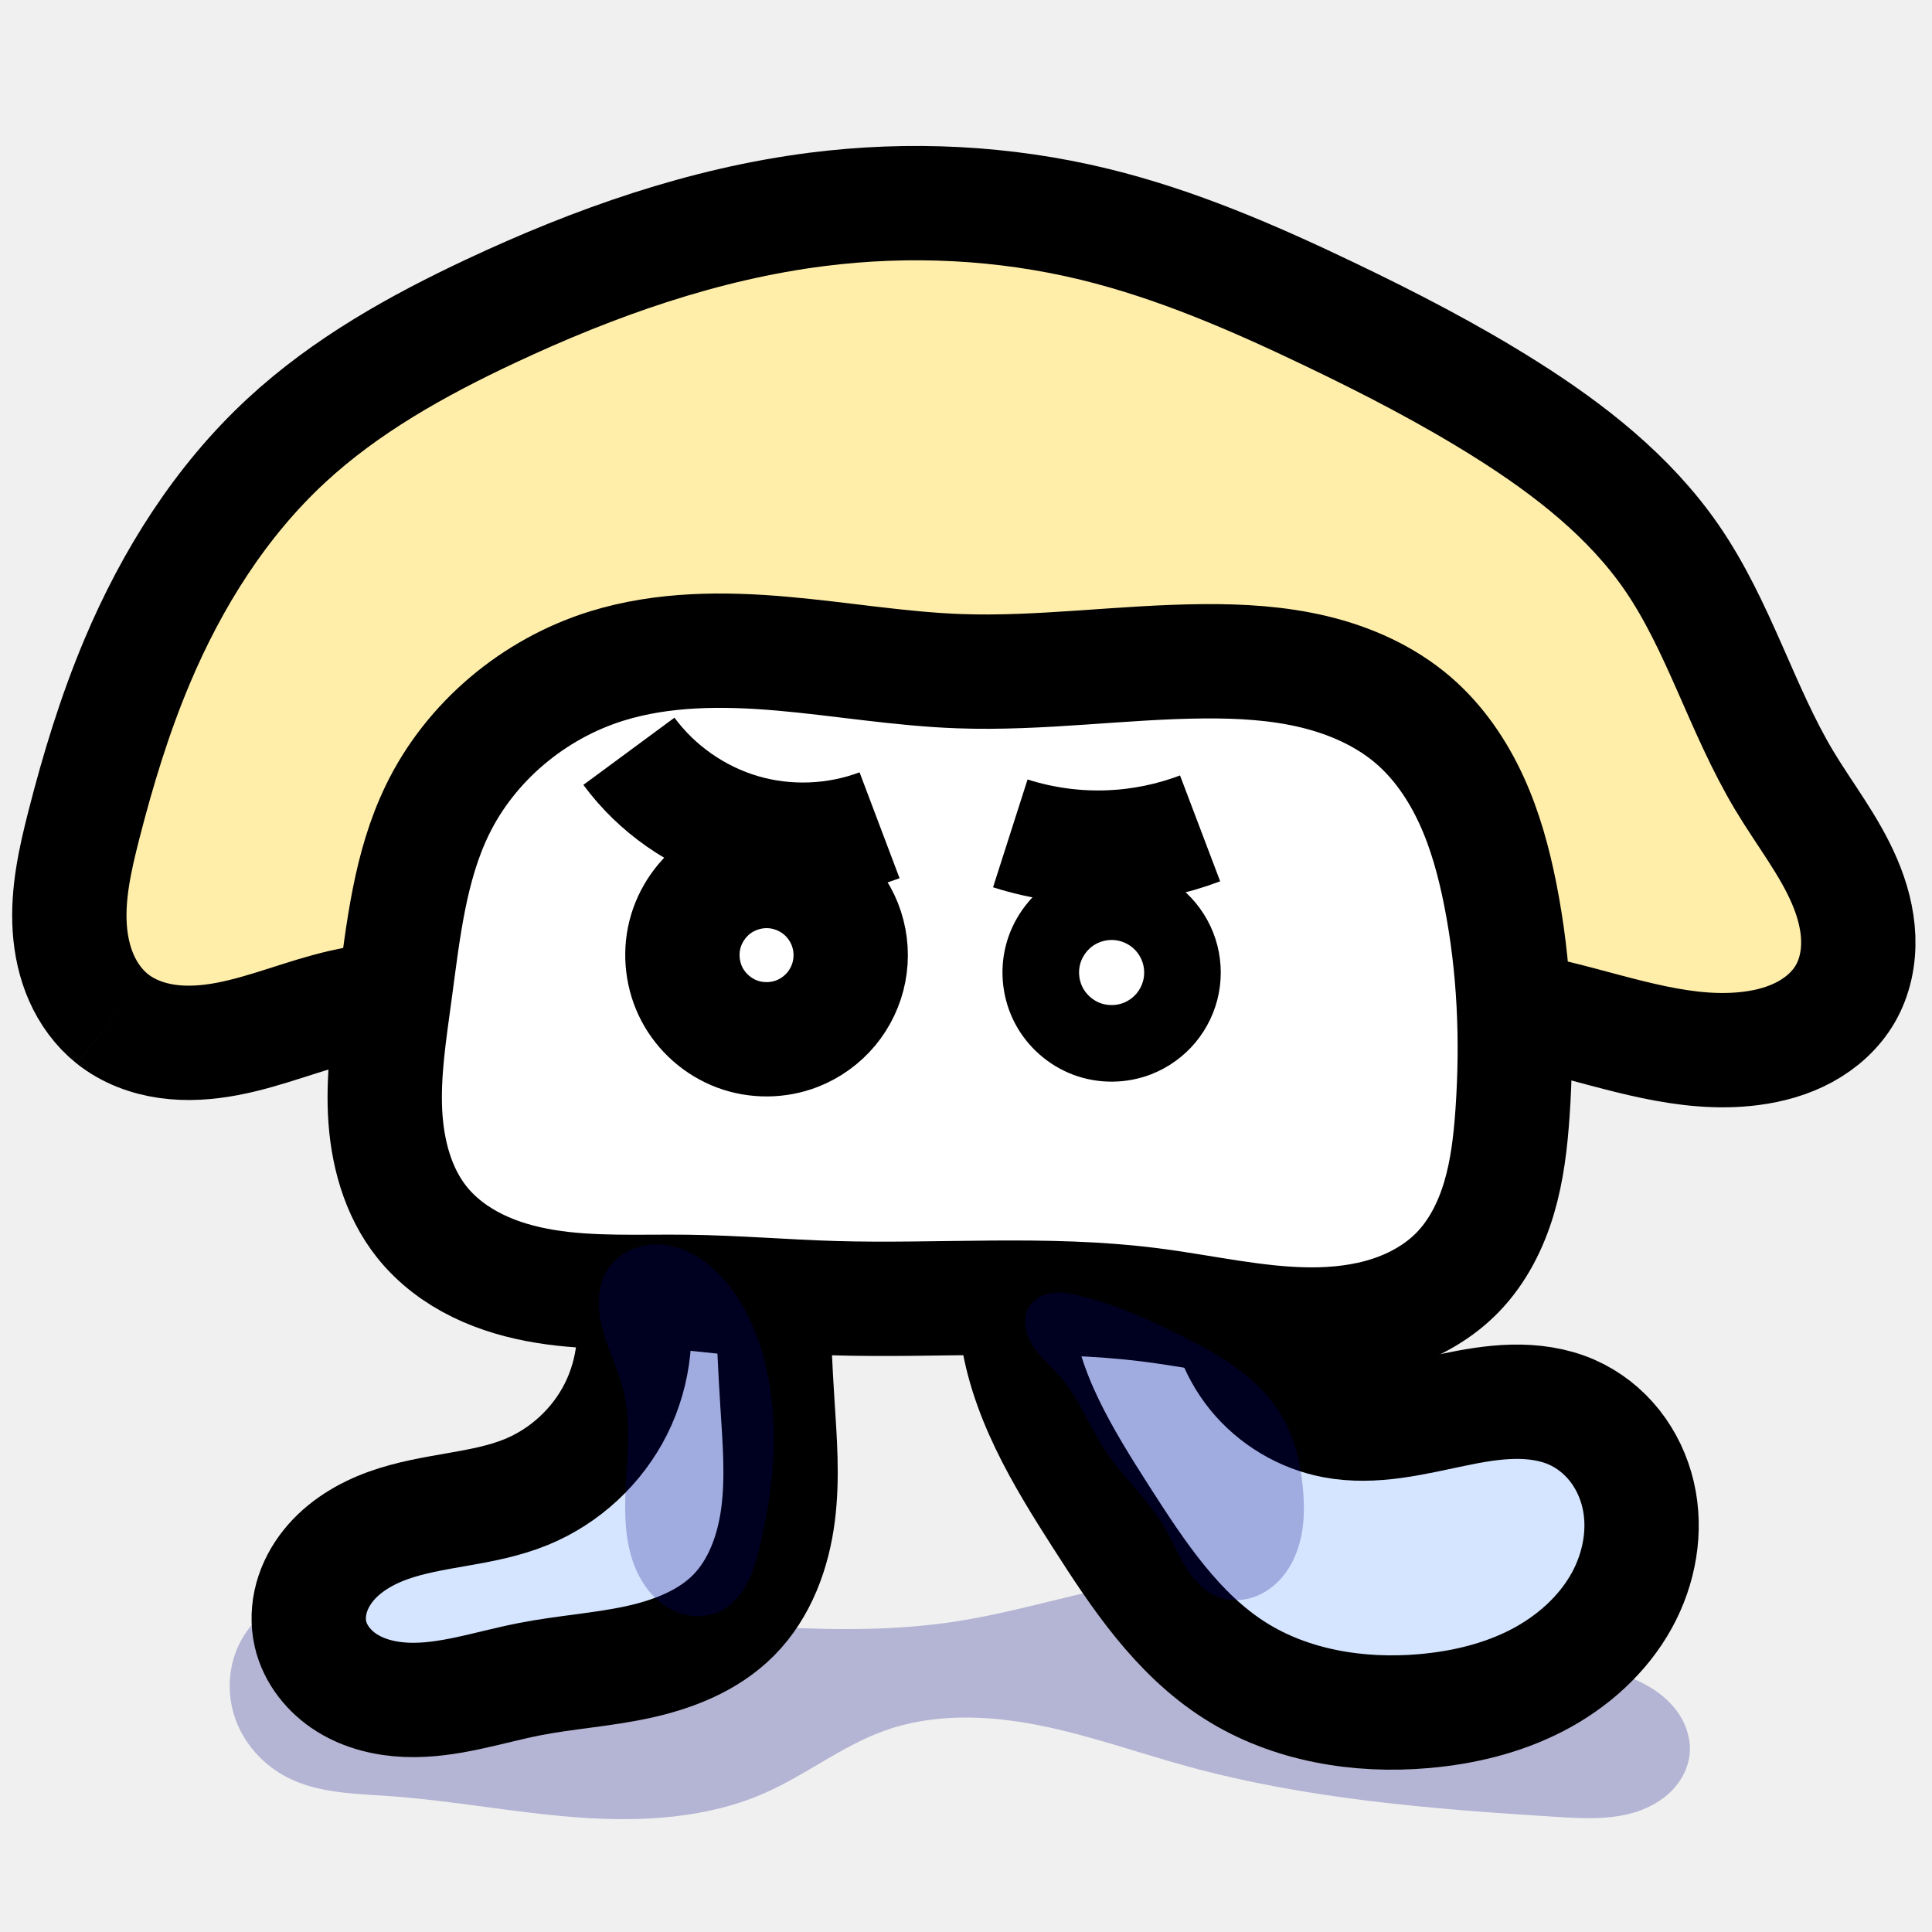
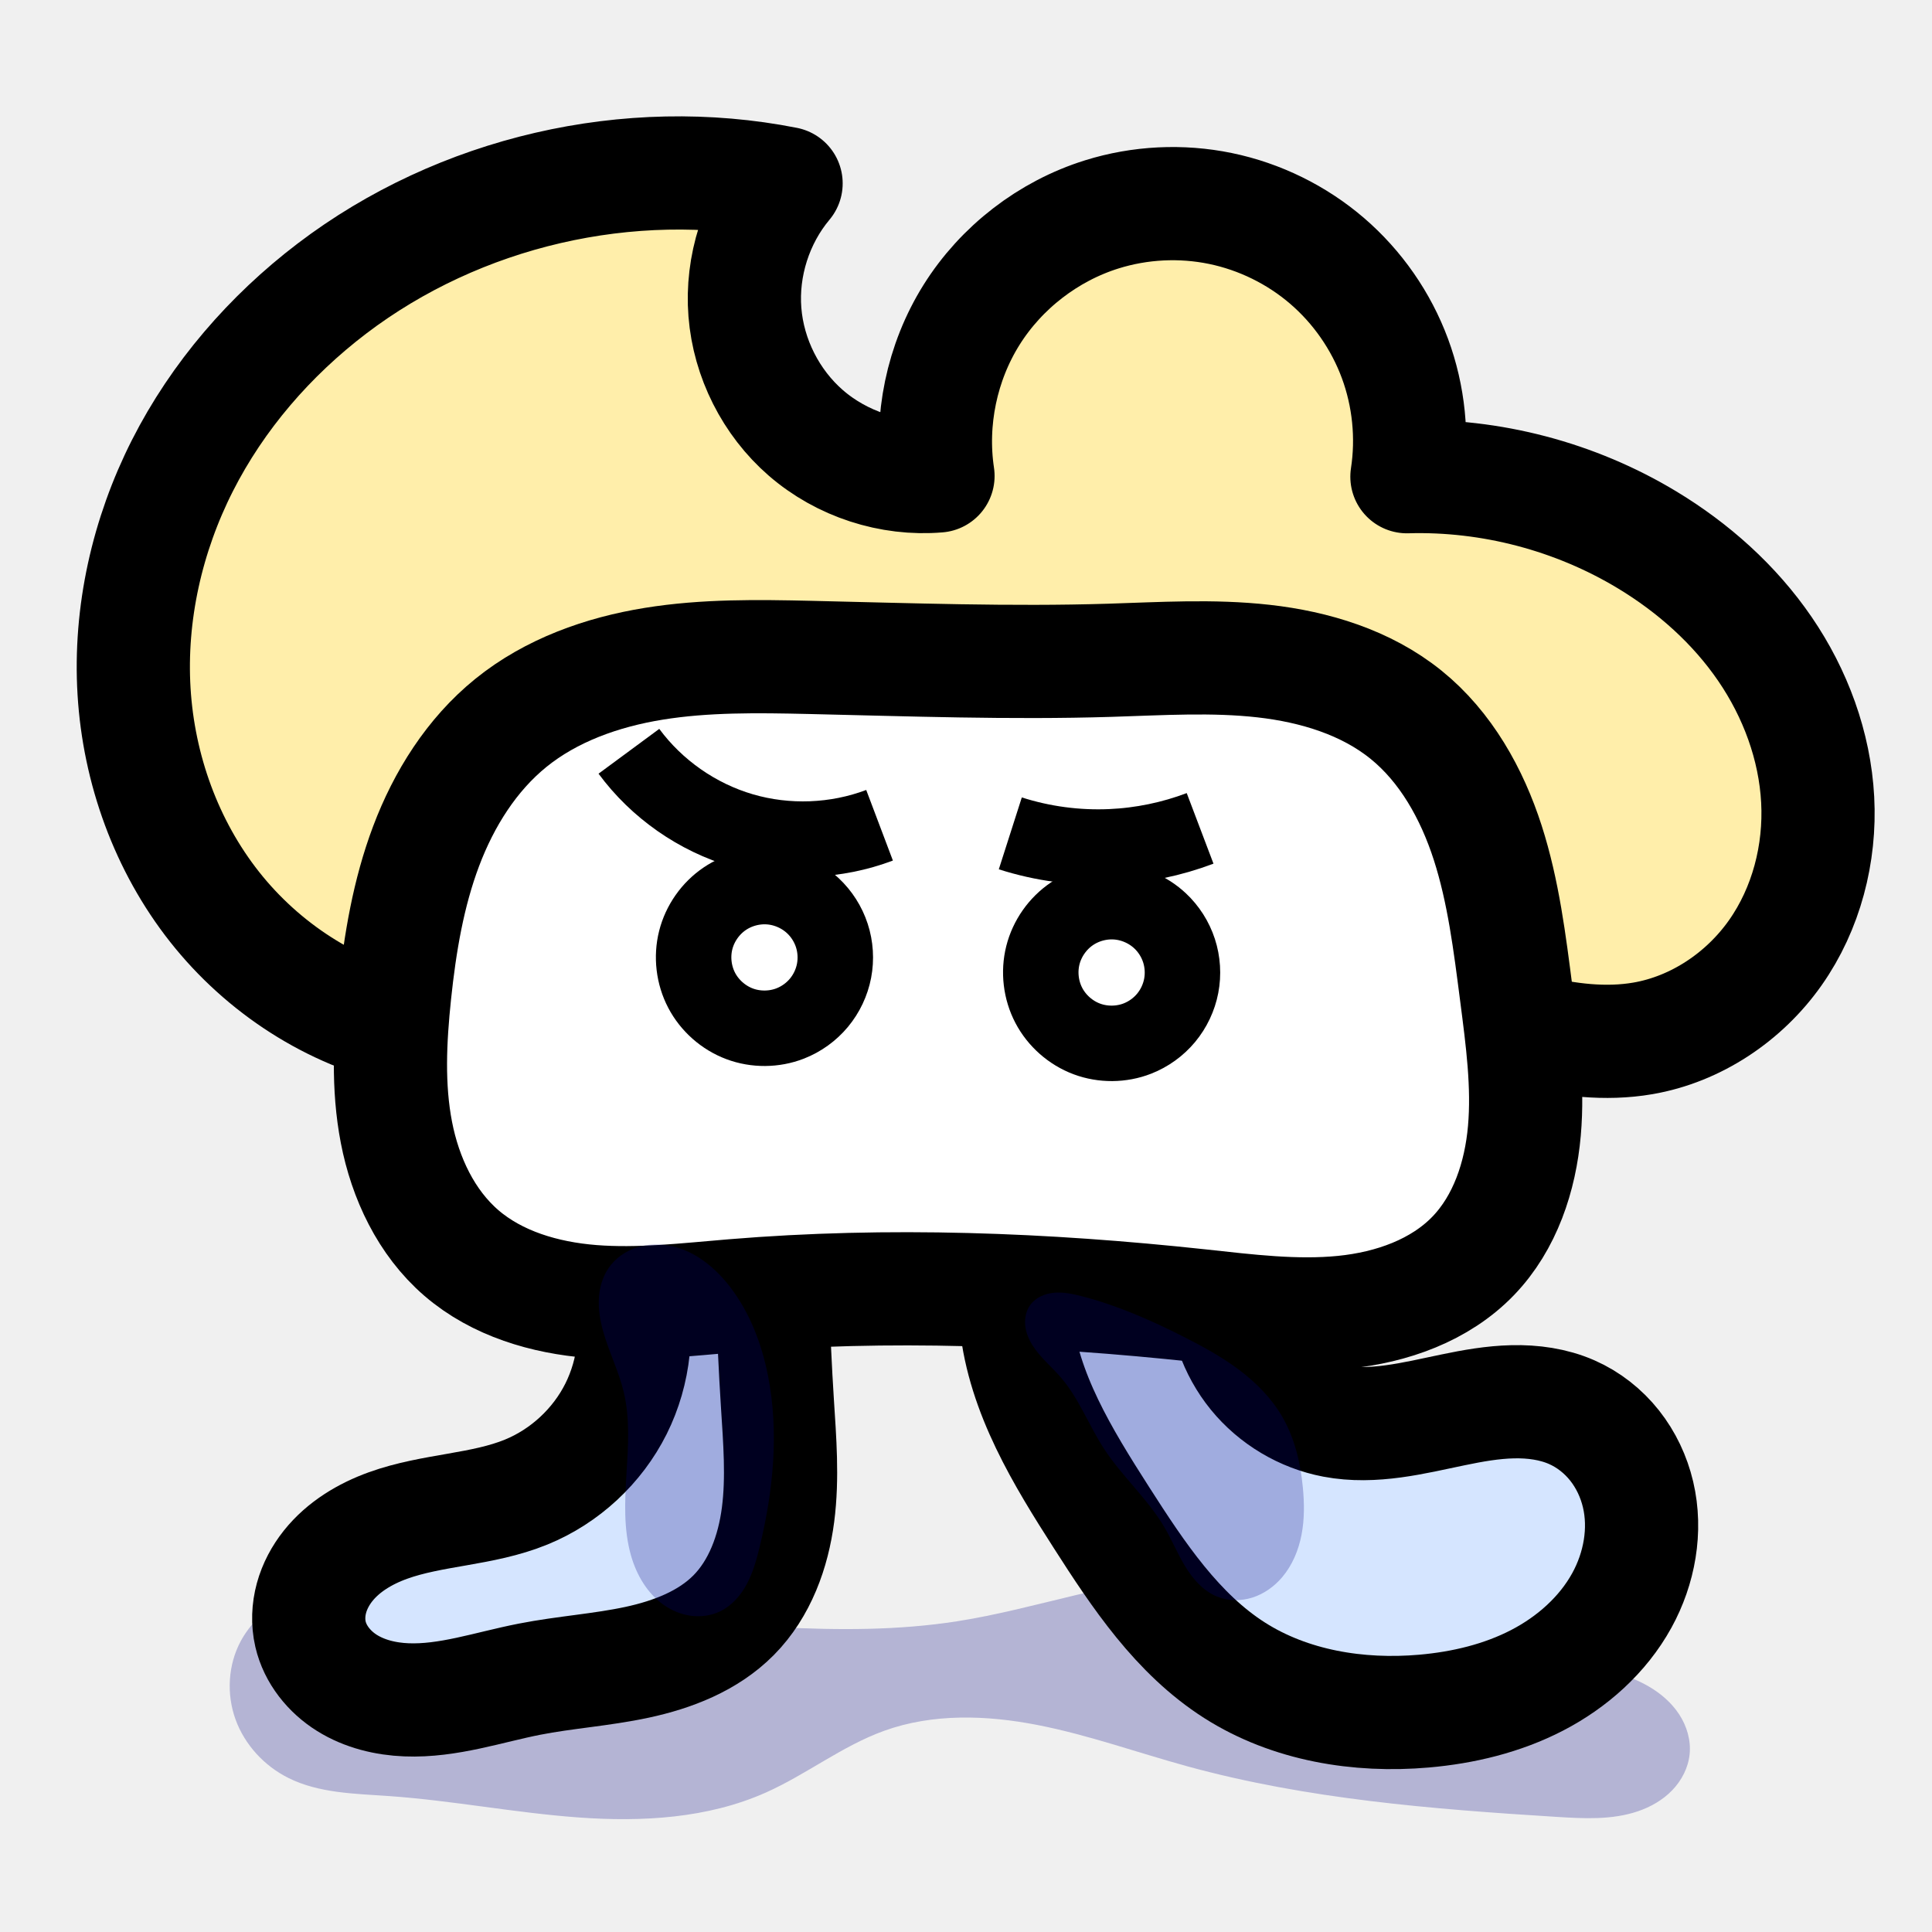
<svg xmlns="http://www.w3.org/2000/svg" width="512" height="512" id="svg2" version="1.1">
  <defs id="defs4">
    </defs>
  <g id="layer1" transform="translate(-136.6086,-227.0079)">
-     <path style="opacity:0.25;fill:#000080;stroke:none" id="path3819" d="m 239.663,702.981 c 16.817,1.181 33.433,4.452 50.247,5.671 16.814,1.219 34.223,0.271 49.624,-6.587 10.8,-4.809 20.284,-12.377 31.407,-16.384 12.92,-4.654 27.189,-4.157 40.666,-1.521 13.477,2.637 26.456,7.319 39.699,10.951 31.79,8.718 64.898,11.335 97.799,13.388 7.22,0.451 14.653,0.85 21.508,-1.463 3.427,-1.156 6.659,-3.003 9.167,-5.61 2.507,-2.607 4.257,-6.002 4.604,-9.602 0.353,-3.655 -0.752,-7.375 -2.753,-10.454 -2.001,-3.079 -4.859,-5.544 -8.027,-7.4 -6.337,-3.712 -13.746,-5.012 -20.905,-6.653 -16.691,-3.824 -32.801,-9.797 -49.216,-14.67 -16.415,-4.873 -33.4,-8.673 -50.508,-7.962 -21.316,0.887 -41.703,8.703 -62.783,11.988 -15.525,2.419 -31.334,2.362 -47.027,1.569 -29.478,-1.491 -58.763,-5.557 -87.926,-10.107 -9.977,-1.557 -20.136,-3.174 -30.124,-1.684 -4.994,0.745 -9.905,2.281 -14.248,4.856 -4.343,2.575 -8.104,6.219 -10.486,10.671 -3.365,6.288 -3.779,14.025 -1.343,20.728 2.436,6.703 7.627,12.307 14.012,15.485 8.128,4.045 17.559,4.154 26.616,4.79" />
-     <path style="fill:#d5e5ff;stroke:#000000;stroke-width:30.3;stroke-linecap:butt;stroke-linejoin:round;stroke-miterlimit:4;stroke-opacity:1;stroke-dasharray:none" id="path3033" d="m 461.121,568.067 c -0.13,8.297 2.754,16.609 7.995,23.042 5.242,6.433 12.8,10.936 20.952,12.485 10.473,1.989 21.179,-0.786 31.616,-2.957 5.218,-1.086 10.494,-2.027 15.823,-2.146 5.329,-0.119 10.742,0.612 15.623,2.754 4.435,1.946 8.347,5.036 11.356,8.831 3.009,3.795 5.117,8.284 6.227,12.998 2.22,9.428 0.365,19.596 -4.31,28.079 -5.033,9.133 -13.176,16.353 -22.435,21.149 -9.259,4.796 -19.603,7.262 -29.992,8.168 -17.341,1.512 -35.458,-1.444 -50.145,-10.788 -15.237,-9.694 -25.578,-25.28 -35.315,-40.489 -10.278,-16.055 -20.664,-32.956 -22.659,-51.914 -0.46,-4.37 -0.46,-8.788 0,-13.158 l 55.263,3.947" />
-     <path style="fill:#d5e5ff;stroke:#000000;stroke-width:30.3;stroke-linecap:butt;stroke-linejoin:round;stroke-miterlimit:4;stroke-opacity:1;stroke-dasharray:none" id="path3031" d="m 303.226,568.067 c 2.798,10.696 1.579,22.393 -3.364,32.283 -4.943,9.89 -13.567,17.886 -23.802,22.068 -11.653,4.762 -24.799,4.598 -36.639,8.87 -6.069,2.19 -11.828,5.631 -15.851,10.675 -2.011,2.522 -3.565,5.426 -4.415,8.537 -0.85,3.112 -0.987,6.433 -0.261,9.576 1.242,5.382 4.986,10.004 9.672,12.929 4.685,2.925 10.243,4.254 15.762,4.475 11.038,0.441 21.743,-3.339 32.583,-5.466 9.445,-1.853 19.109,-2.461 28.52,-4.48 9.411,-2.019 18.814,-5.639 25.59,-12.476 6.964,-7.027 10.514,-16.854 11.78,-26.667 1.266,-9.812 0.45,-19.757 -0.178,-29.63 -0.567,-8.908 -0.98,-17.825 -1.238,-26.747 l -38.158,-3.947" />
-     <path style="fill:#ffeeaa;stroke:#000000;stroke-width:30.3;stroke-linecap:butt;stroke-linejoin:round;stroke-miterlimit:4;stroke-opacity:1;stroke-dasharray:none" id="path3021" d="m 166.384,497.014 c -3.579,-2.849 -6.338,-6.665 -8.189,-10.848 -1.851,-4.184 -2.813,-8.73 -3.108,-13.295 -0.59,-9.131 1.445,-18.213 3.708,-27.078 3.776,-14.794 8.238,-29.445 14.168,-43.515 9.209,-21.848 22.114,-42.391 39.508,-58.503 15.765,-14.604 34.792,-25.224 54.248,-34.35 27.438,-12.87 56.384,-23.114 86.45,-26.929 24.463,-3.104 49.502,-1.885 73.464,3.943 21.579,5.248 42.089,14.145 62.12,23.733 16.093,7.704 31.983,15.895 47.072,25.417 16.641,10.5 32.53,22.871 43.718,39.057 12.605,18.237 18.554,40.273 29.961,59.282 5.322,8.87 11.837,17.092 15.912,26.6 2.037,4.754 3.443,9.825 3.641,14.994 0.198,5.168 -0.856,10.445 -3.461,14.914 -2.492,4.276 -6.33,7.688 -10.682,10.046 -4.352,2.358 -9.205,3.698 -14.112,4.342 -17.341,2.277 -34.499,-3.92 -51.487,-8.083 -24.04,-5.891 -48.891,-7.786 -73.638,-8.27 -27.245,-0.533 -54.511,0.619 -81.657,3.006 -28.677,2.522 -57.414,6.426 -86.145,4.612 -26.879,-1.697 -54.129,-8.357 -80.387,-2.367 -10.36,2.363 -20.232,6.649 -30.673,8.624 -5.221,0.987 -10.594,1.385 -15.855,0.644 -5.261,-0.742 -10.418,-2.665 -14.575,-5.974" />
-     <path style="fill:#ffffff;stroke:#000000;stroke-width:30.3;stroke-linecap:butt;stroke-linejoin:round;stroke-miterlimit:4;stroke-opacity:1;stroke-dasharray:none" id="path3029" d="m 241.22,490.293 c -1.407,10.404 -3.052,20.856 -2.569,31.343 0.483,10.487 3.276,21.18 9.857,29.36 3.925,4.88 9.074,8.704 14.7,11.456 5.625,2.752 11.723,4.457 17.904,5.467 12.361,2.02 24.978,1.297 37.502,1.452 13.029,0.161 26.029,1.279 39.053,1.663 27.925,0.822 56.018,-1.731 83.734,1.775 14.134,1.788 28.133,5.147 42.38,5.213 7.123,0.033 14.295,-0.773 21.072,-2.966 6.777,-2.193 13.159,-5.816 18.111,-10.936 5.269,-5.448 8.77,-12.425 10.923,-19.692 2.154,-7.267 3.021,-14.852 3.55,-22.413 1.354,-19.355 0.532,-38.913 -3.235,-57.945 -1.7,-8.588 -4.011,-17.1 -7.665,-25.055 -3.654,-7.955 -8.696,-15.362 -15.322,-21.082 -7.463,-6.442 -16.733,-10.566 -26.317,-12.878 -9.585,-2.311 -19.511,-2.879 -29.37,-2.8 -21.625,0.174 -43.189,3.414 -64.8,2.619 -15.672,-0.576 -31.185,-3.268 -46.807,-4.636 -15.623,-1.368 -31.656,-1.366 -46.628,3.304 -19.269,6.01 -36.026,20.018 -44.815,38.188 -7.269,15.028 -9.019,32.021 -11.256,48.564" />
-     <path style="fill:none;stroke:#000000;stroke-width:30.3;stroke-linecap:butt;stroke-linejoin:round;stroke-miterlimit:4;stroke-opacity:1;stroke-dasharray:none" id="path3035" d="m 327.261,461.648 c 4.145,-2.799 9.251,-4.145 14.238,-3.753 4.986,0.393 9.819,2.521 13.475,5.935 2.742,2.561 4.822,5.824 5.984,9.391 1.163,3.567 1.406,7.43 0.699,11.114 -0.706,3.685 -2.361,7.183 -4.76,10.067 -2.4,2.884 -5.539,5.147 -9.034,6.512 -5.056,1.975 -10.84,2.017 -15.925,0.117 -5.085,-1.9 -9.423,-5.726 -11.945,-10.533 -2.522,-4.807 -3.204,-10.551 -1.878,-15.814 1.326,-5.264 4.648,-9.999 9.146,-13.037" />
-     <path d="m 444.014,471.013 c 2.308,2.156 4.059,4.904 5.038,7.907 0.979,3.003 1.183,6.255 0.589,9.357 -0.595,3.102 -1.988,6.048 -4.008,8.476 -2.02,2.428 -4.663,4.333 -7.605,5.482 -4.257,1.662 -9.126,1.698 -13.407,0.098 -4.281,-1.6 -7.933,-4.82 -10.057,-8.867 -2.123,-4.047 -2.697,-8.883 -1.581,-13.314 1.116,-4.431 3.913,-8.418 7.7,-10.976 3.49,-2.357 7.789,-3.49 11.986,-3.159 4.198,0.331 8.267,2.123 11.344,4.997" id="path3811" style="fill:none;stroke:#000000;stroke-width:20.3;stroke-linecap:butt;stroke-linejoin:round;stroke-miterlimit:4;stroke-opacity:1;stroke-dasharray:none" />
-     <path style="opacity:0.25;fill:#000080;stroke:none" id="path3832" d="m 409.677,572.792 c -1.132,1.531 -1.557,3.518 -1.379,5.414 0.178,1.896 0.924,3.707 1.937,5.319 2.027,3.224 5.064,5.665 7.545,8.555 4.808,5.602 7.404,12.737 11.442,18.917 4.791,7.333 11.567,13.252 16.003,20.806 1.981,3.374 3.464,7.024 5.501,10.364 2.037,3.34 4.758,6.448 8.376,7.937 2.969,1.222 6.375,1.245 9.433,0.266 3.058,-0.979 5.768,-2.923 7.848,-5.369 2.712,-3.189 4.364,-7.19 5.151,-11.302 0.787,-4.112 0.743,-8.345 0.341,-12.512 -0.628,-6.526 -2.168,-13.066 -5.457,-18.738 -2.854,-4.921 -6.944,-9.045 -11.494,-12.46 -4.55,-3.415 -9.566,-6.155 -14.642,-8.725 -8.671,-4.39 -17.625,-8.336 -27.038,-10.757 -2.363,-0.608 -4.796,-1.122 -7.227,-0.912 -1.216,0.105 -2.422,0.393 -3.522,0.92 -1.101,0.527 -2.094,1.296 -2.819,2.277 m -111.828,-9.677 c -1.6,2.367 -2.388,5.225 -2.533,8.079 -0.145,2.854 0.329,5.711 1.088,8.466 1.518,5.51 4.168,10.67 5.497,16.228 1.692,7.075 1.176,14.465 0.73,21.725 -0.445,7.261 -0.792,14.686 1.216,21.678 1.461,5.087 4.274,9.933 8.595,12.988 2.16,1.528 4.673,2.581 7.296,2.926 2.623,0.345 5.355,-0.032 7.736,-1.187 3.083,-1.496 5.446,-4.215 7.06,-7.238 1.614,-3.023 2.542,-6.359 3.356,-9.688 3.63,-14.85 5.203,-30.442 2.259,-45.443 -1.661,-8.465 -4.81,-16.751 -10.064,-23.593 -3.871,-5.041 -9.079,-9.345 -15.273,-10.772 -3.097,-0.713 -6.389,-0.676 -9.415,0.296 -3.026,0.972 -5.767,2.902 -7.547,5.535" />
-     <path style="fill:none;stroke:#000000;stroke-width:30;stroke-linecap:butt;stroke-linejoin:miter;stroke-miterlimit:4;stroke-opacity:1;stroke-dasharray:none" id="path3845" d="m 303.275,426.105 c 7.39,10.017 18.129,17.518 30.078,21.007 11.843,3.458 24.806,2.958 36.347,-1.402" />
-     <path d="m 454.647,446.535 c -7.551,2.863 -15.559,4.516 -23.627,4.878 -9.007,0.404 -18.083,-0.805 -26.67,-3.553" id="path3853" style="fill:none;stroke:#000000;stroke-width:30;stroke-linecap:butt;stroke-linejoin:miter;stroke-miterlimit:4;stroke-opacity:1;stroke-dasharray:none" />
+     <path style="opacity:0.25;fill:#000080;stroke:none;stroke-width:30;stroke-miterlimit:4;stroke-dasharray:none" id="path3819" d="m 239.663,702.981 c 16.817,1.181 33.433,4.452 50.247,5.671 16.814,1.219 34.223,0.271 49.624,-6.587 10.8,-4.809 20.284,-12.377 31.407,-16.384 12.92,-4.654 27.189,-4.157 40.666,-1.521 13.477,2.637 26.456,7.319 39.699,10.951 31.79,8.718 64.898,11.335 97.799,13.388 7.22,0.451 14.653,0.85 21.508,-1.463 3.427,-1.156 6.659,-3.003 9.167,-5.61 2.507,-2.607 4.257,-6.002 4.604,-9.602 0.353,-3.655 -0.752,-7.375 -2.753,-10.454 -2.001,-3.079 -4.859,-5.544 -8.027,-7.4 -6.337,-3.712 -13.746,-5.012 -20.905,-6.653 -16.691,-3.824 -32.801,-9.797 -49.216,-14.67 -16.415,-4.873 -33.4,-8.673 -50.508,-7.962 -21.316,0.887 -41.703,8.703 -62.783,11.988 -15.525,2.419 -31.334,2.362 -47.027,1.569 -29.478,-1.491 -58.763,-5.557 -87.926,-10.107 -9.977,-1.557 -20.136,-3.174 -30.124,-1.684 -4.994,0.745 -9.905,2.281 -14.248,4.856 -4.343,2.575 -8.104,6.219 -10.486,10.671 -3.365,6.288 -3.779,14.025 -1.343,20.728 2.436,6.703 7.627,12.307 14.012,15.485 8.128,4.045 17.559,4.154 26.616,4.79" />
+     <path style="fill:#d5e5ff;stroke:#000000;stroke-width:30;stroke-linecap:butt;stroke-linejoin:round;stroke-miterlimit:4;stroke-opacity:1;stroke-dasharray:none" id="path3033" d="m 461.121,568.067 c -0.13,8.297 2.754,16.609 7.995,23.042 5.242,6.433 12.8,10.936 20.952,12.485 10.473,1.989 21.179,-0.786 31.616,-2.957 5.218,-1.086 10.494,-2.027 15.823,-2.146 5.329,-0.119 10.742,0.612 15.623,2.754 4.435,1.946 8.347,5.036 11.356,8.831 3.009,3.795 5.117,8.284 6.227,12.998 2.22,9.428 0.365,19.596 -4.31,28.079 -5.033,9.133 -13.176,16.353 -22.435,21.149 -9.259,4.796 -19.603,7.262 -29.992,8.168 -17.341,1.512 -35.458,-1.444 -50.145,-10.788 -15.237,-9.694 -25.578,-25.28 -35.315,-40.489 -10.278,-16.055 -20.664,-32.956 -22.659,-51.914 -0.46,-4.37 -0.46,-8.788 0,-13.158 l 55.263,3.947" />
+     <path style="fill:#d5e5ff;stroke:#000000;stroke-width:30;stroke-linecap:butt;stroke-linejoin:round;stroke-miterlimit:4;stroke-opacity:1;stroke-dasharray:none" id="path3031" d="m 303.226,568.067 c 2.798,10.696 1.579,22.393 -3.364,32.283 -4.943,9.89 -13.567,17.886 -23.802,22.068 -11.653,4.762 -24.799,4.598 -36.639,8.87 -6.069,2.19 -11.828,5.631 -15.851,10.675 -2.011,2.522 -3.565,5.426 -4.415,8.537 -0.85,3.112 -0.987,6.433 -0.261,9.576 1.242,5.382 4.986,10.004 9.672,12.929 4.685,2.925 10.243,4.254 15.762,4.475 11.038,0.441 21.743,-3.339 32.583,-5.466 9.445,-1.853 19.109,-2.461 28.52,-4.48 9.411,-2.019 18.814,-5.639 25.59,-12.476 6.964,-7.027 10.514,-16.854 11.78,-26.667 1.266,-9.812 0.45,-19.757 -0.178,-29.63 -0.567,-8.908 -0.98,-17.825 -1.238,-26.747 l -38.158,-3.947" />
+     <path style="fill:#ffeeaa;stroke:#000000;stroke-width:30;stroke-linecap:butt;stroke-linejoin:round;stroke-miterlimit:4;stroke-opacity:1;stroke-dasharray:none" id="path3021" d="m 224.568,303.482 c 33.766,-25.703 78.731,-36.115 120.358,-27.869 -7.869,9.383 -11.875,21.911 -10.911,34.119 0.964,12.208 6.887,23.952 16.13,31.983 9.526,8.277 22.466,12.497 35.04,11.426 -2.203,-14.678 1.009,-30.107 8.887,-42.687 7.878,-12.579 20.357,-22.206 34.524,-26.632 10.127,-3.164 21.061,-3.707 31.452,-1.561 10.391,2.146 20.216,6.975 28.261,13.892 8.046,6.917 14.294,15.906 17.975,25.857 3.68,9.951 4.785,20.843 3.176,31.33 22.222,-0.641 44.594,5.241 63.628,16.728 12.237,7.385 23.156,17.109 31.231,28.903 8.075,11.794 13.234,25.694 13.994,39.966 0.76,14.273 -3.002,28.876 -11.231,40.562 -8.23,11.686 -20.999,20.261 -35.084,22.69 -9.926,1.712 -20.155,0.426 -29.934,-1.988 -9.779,-2.414 -19.244,-5.939 -28.902,-8.797 -64.509,-19.087 -133.657,-7.635 -199.772,4.795 -22.687,4.265 -46.108,8.628 -68.657,3.686 -20.162,-4.418 -38.463,-16.342 -51.253,-32.542 -12.791,-16.2 -20.105,-36.509 -21.347,-57.112 -1.243,-20.603 3.489,-41.432 12.823,-59.841 9.334,-18.409 23.19,-34.407 39.613,-46.909" />
+     <path style="fill:#ffffff;stroke:#000000;stroke-width:30;stroke-linecap:butt;stroke-linejoin:round;stroke-miterlimit:4;stroke-opacity:1;stroke-dasharray:none" id="path3029" d="m 241.22,490.293 c -1.288,12.251 -1.893,24.721 0.447,36.815 2.341,12.094 7.866,23.889 17.194,31.935 9.484,8.18 22.143,11.882 34.627,12.871 12.485,0.989 25.012,-0.505 37.493,-1.537 41.095,-3.399 82.493,-1.784 123.49,2.638 12.698,1.37 25.493,3.01 38.201,1.74 12.709,-1.27 25.552,-5.766 34.4,-14.977 8.412,-8.756 12.448,-20.978 13.513,-33.073 1.065,-12.095 -0.58,-24.244 -2.136,-36.285 -1.746,-13.507 -3.406,-27.122 -7.58,-40.086 -4.174,-12.964 -11.085,-25.396 -21.686,-33.946 -10.591,-8.542 -24.17,-12.659 -37.691,-14.181 -13.521,-1.521 -27.179,-0.635 -40.779,-0.217 -26.494,0.813 -53.005,-0.161 -79.505,-0.763 -13.816,-0.313 -27.722,-0.52 -41.364,1.69 -13.642,2.21 -27.135,6.981 -37.872,15.683 -10.374,8.407 -17.718,20.13 -22.429,32.624 -4.711,12.494 -6.927,25.79 -8.323,39.07" />
+     <path d="m 444.014,471.013 c 2.308,2.156 4.059,4.904 5.038,7.907 0.979,3.003 1.183,6.255 0.589,9.357 -0.595,3.102 -1.988,6.048 -4.008,8.476 -2.02,2.428 -4.663,4.333 -7.605,5.482 -4.257,1.662 -9.126,1.698 -13.407,0.098 -4.281,-1.6 -7.933,-4.82 -10.057,-8.867 -2.123,-4.047 -2.697,-8.883 -1.581,-13.314 1.116,-4.431 3.913,-8.418 7.7,-10.976 3.49,-2.357 7.789,-3.49 11.986,-3.159 4.198,0.331 8.267,2.123 11.344,4.997" id="path3811" style="fill:none;stroke:#000000;stroke-width:20;stroke-linecap:butt;stroke-linejoin:round;stroke-miterlimit:4;stroke-opacity:1;stroke-dasharray:none" />
+     <path style="opacity:0.25;fill:#000080;stroke:none;stroke-width:30;stroke-miterlimit:4;stroke-dasharray:none" id="path3832" d="m 409.677,572.792 c -1.132,1.531 -1.557,3.518 -1.379,5.414 0.178,1.896 0.924,3.707 1.937,5.319 2.027,3.224 5.064,5.665 7.545,8.555 4.808,5.602 7.404,12.737 11.442,18.917 4.791,7.333 11.567,13.252 16.003,20.806 1.981,3.374 3.464,7.024 5.501,10.364 2.037,3.34 4.758,6.448 8.376,7.937 2.969,1.222 6.375,1.245 9.433,0.266 3.058,-0.979 5.768,-2.923 7.848,-5.369 2.712,-3.189 4.364,-7.19 5.151,-11.302 0.787,-4.112 0.743,-8.345 0.341,-12.512 -0.628,-6.526 -2.168,-13.066 -5.457,-18.738 -2.854,-4.921 -6.944,-9.045 -11.494,-12.46 -4.55,-3.415 -9.566,-6.155 -14.642,-8.725 -8.671,-4.39 -17.625,-8.336 -27.038,-10.757 -2.363,-0.608 -4.796,-1.122 -7.227,-0.912 -1.216,0.105 -2.422,0.393 -3.522,0.92 -1.101,0.527 -2.094,1.296 -2.819,2.277 m -111.828,-9.677 c -1.6,2.367 -2.388,5.225 -2.533,8.079 -0.145,2.854 0.329,5.711 1.088,8.466 1.518,5.51 4.168,10.67 5.497,16.228 1.692,7.075 1.176,14.465 0.73,21.725 -0.445,7.261 -0.792,14.686 1.216,21.678 1.461,5.087 4.274,9.933 8.595,12.988 2.16,1.528 4.673,2.581 7.296,2.926 2.623,0.345 5.355,-0.032 7.736,-1.187 3.083,-1.496 5.446,-4.215 7.06,-7.238 1.614,-3.023 2.542,-6.359 3.356,-9.688 3.63,-14.85 5.203,-30.442 2.259,-45.443 -1.661,-8.465 -4.81,-16.751 -10.064,-23.593 -3.871,-5.041 -9.079,-9.345 -15.273,-10.772 -3.097,-0.713 -6.389,-0.676 -9.415,0.296 -3.026,0.972 -5.767,2.902 -7.547,5.535" />
+     <path style="fill:none;stroke:#000000;stroke-width:20;stroke-linecap:butt;stroke-linejoin:miter;stroke-miterlimit:4;stroke-opacity:1;stroke-dasharray:none" id="path3845" d="m 303.275,426.105 c 7.39,10.017 18.129,17.518 30.078,21.007 11.843,3.458 24.806,2.958 36.347,-1.402" />
+     <path d="m 454.647,446.535 c -7.551,2.863 -15.559,4.516 -23.627,4.878 -9.007,0.404 -18.083,-0.805 -26.67,-3.553" id="path3853" style="fill:none;stroke:#000000;stroke-width:20;stroke-linecap:butt;stroke-linejoin:miter;stroke-miterlimit:4;stroke-opacity:1;stroke-dasharray:none" />
+     <path style="fill:none;stroke:#000000;stroke-width:20;stroke-linecap:butt;stroke-linejoin:round;stroke-miterlimit:4;stroke-opacity:1;stroke-dasharray:none" id="path3822" d="m 352.014,467.013 c 2.308,2.156 4.059,4.904 5.038,7.907 0.979,3.003 1.183,6.255 0.589,9.357 -0.595,3.102 -1.988,6.048 -4.008,8.476 -2.02,2.428 -4.663,4.333 -7.605,5.482 -4.257,1.662 -9.126,1.698 -13.407,0.098 -4.281,-1.6 -7.933,-4.82 -10.057,-8.867 -2.123,-4.047 -2.697,-8.883 -1.581,-13.314 1.116,-4.431 3.913,-8.418 7.7,-10.976 3.49,-2.357 7.789,-3.49 11.986,-3.159 4.198,0.331 8.267,2.123 11.344,4.997" />
  </g>
</svg>
